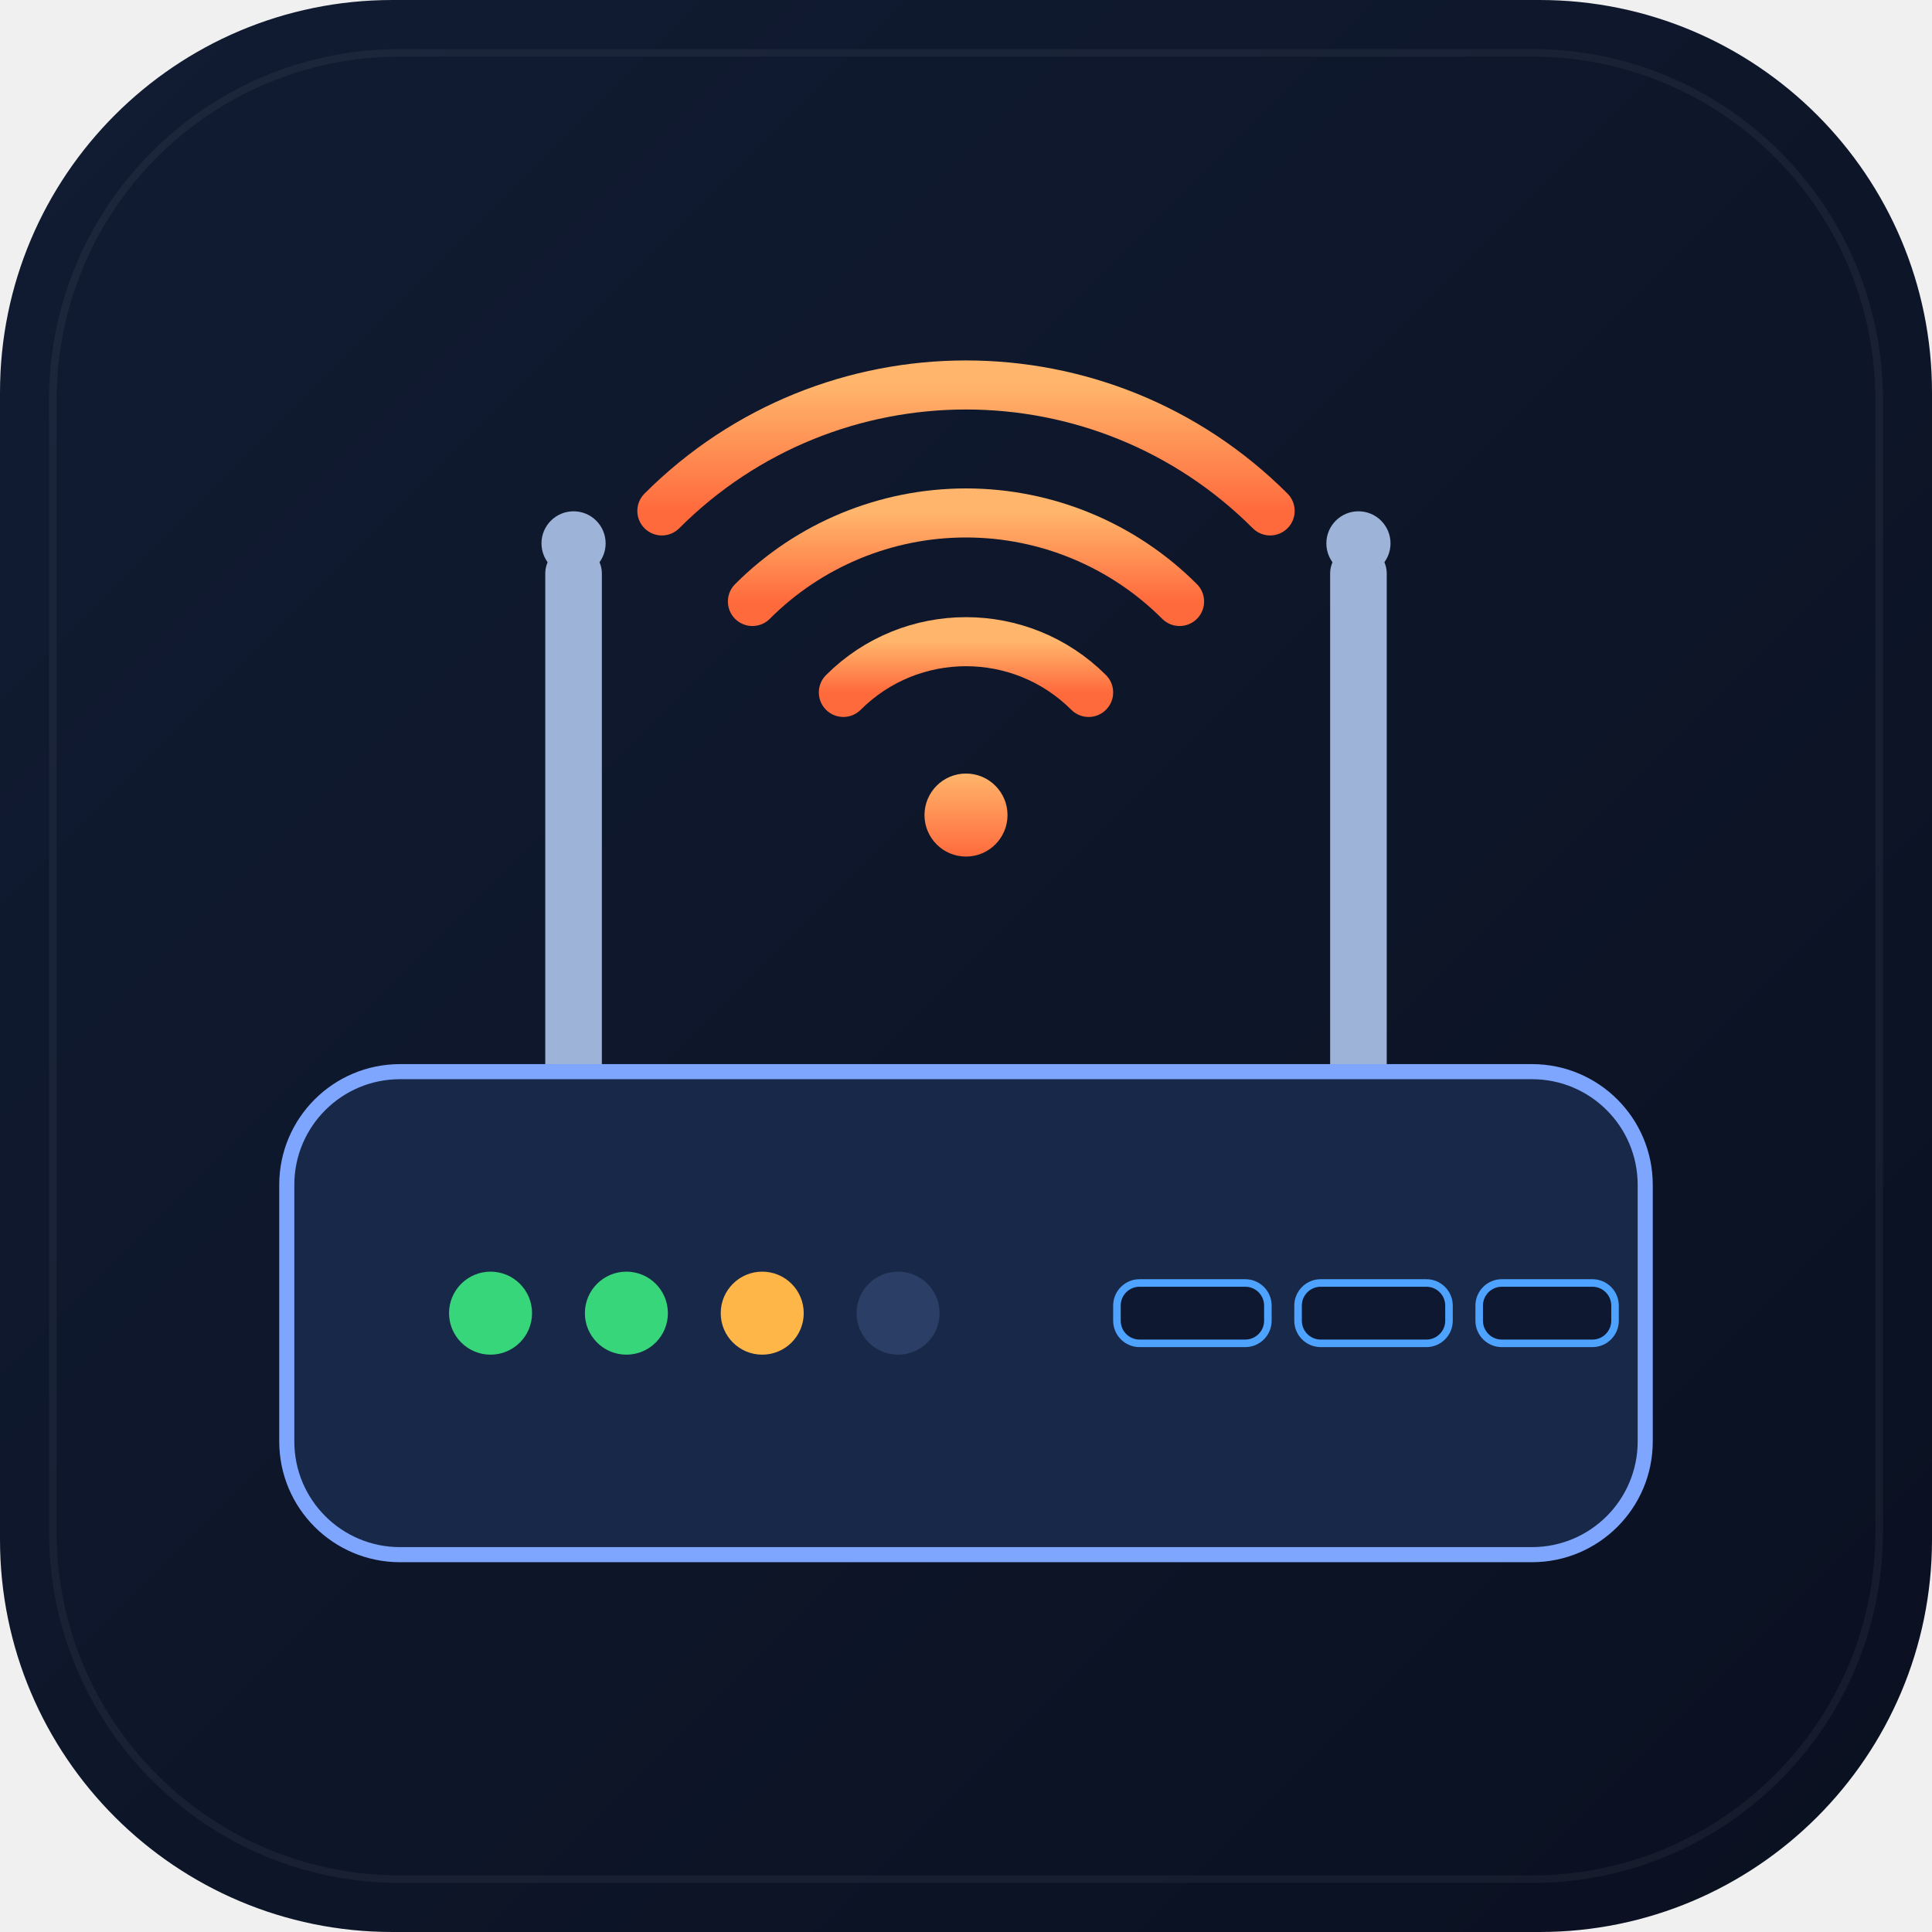
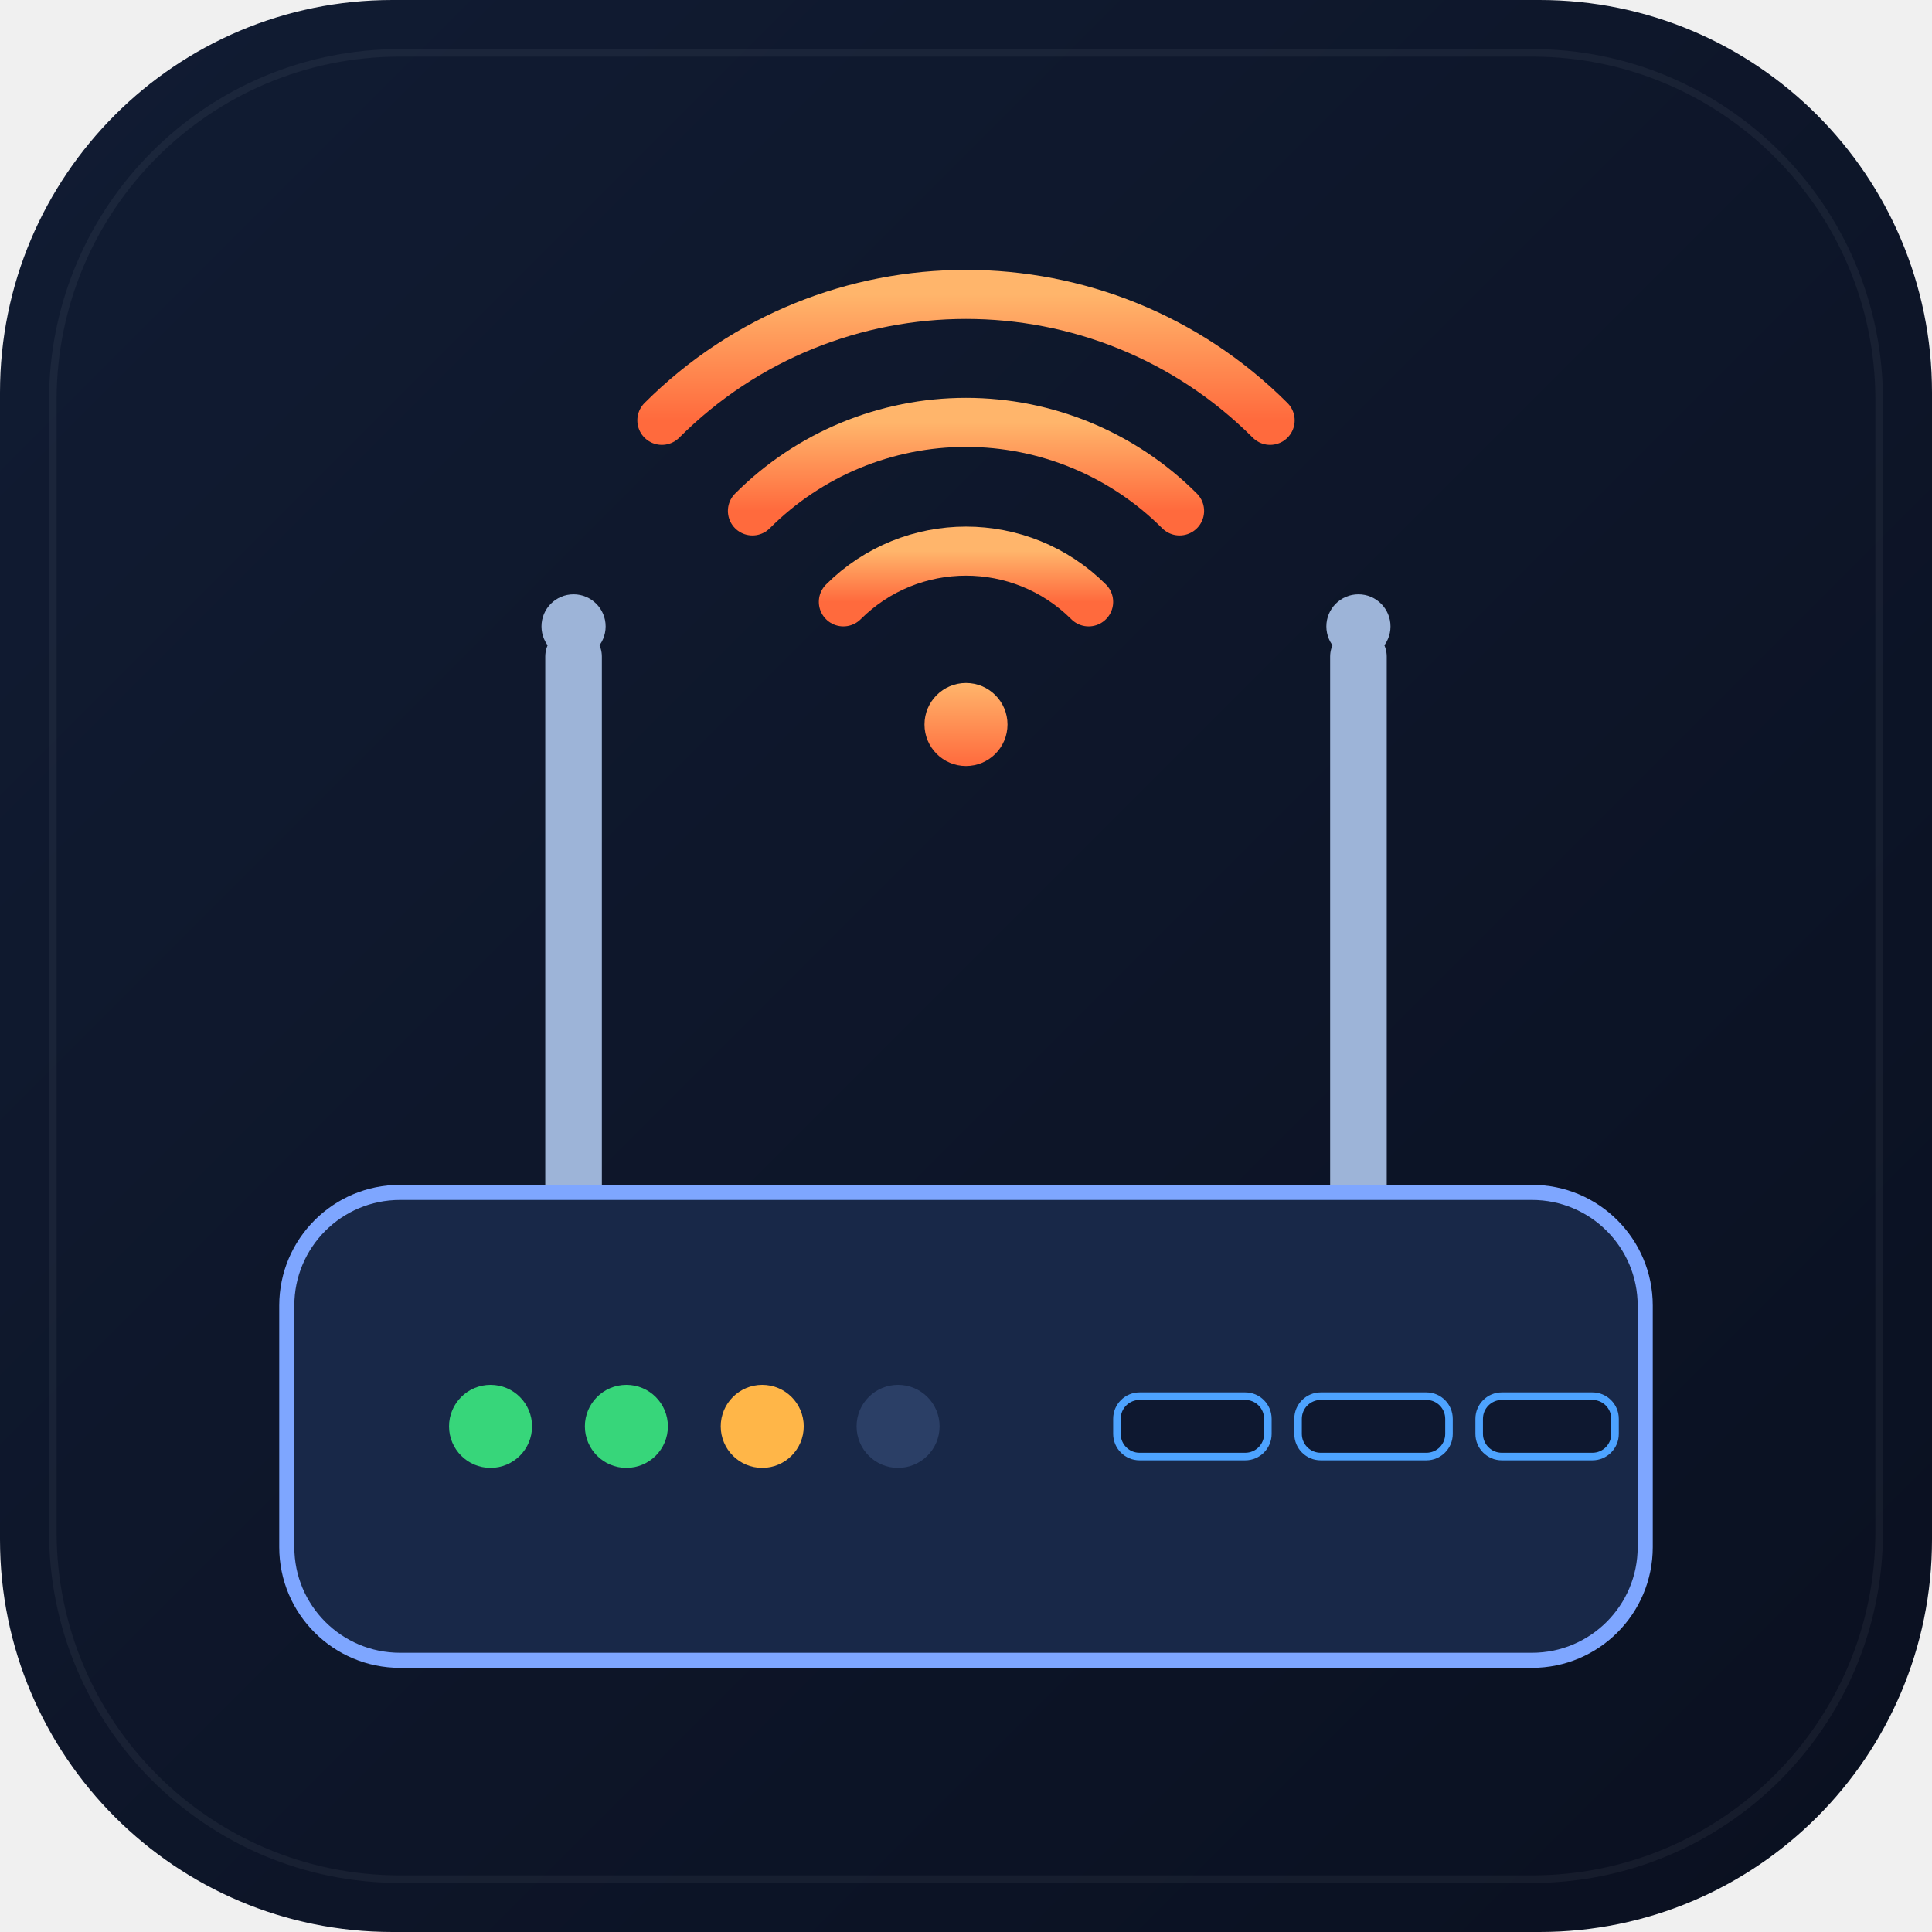
<svg xmlns="http://www.w3.org/2000/svg" viewBox="0 0 512 512" width="512" height="512">
  <defs>
    <linearGradient id="bg" x1="0" y1="0" x2="1" y2="1">
      <stop offset="0" stop-color="#111c33" />
      <stop offset="1" stop-color="#0a1020" />
    </linearGradient>
    <linearGradient id="wifi" x1="0" y1="1" x2="0" y2="0">
      <stop offset="0" stop-color="#ff6a3d" />
      <stop offset="1" stop-color="#ffb56b" />
    </linearGradient>
  </defs>
  <rect width="512" height="512" rx="104" fill="url(#bg)" />
  <rect x="14" y="14" width="484" height="484" rx="92" fill="none" stroke="#ffffff" stroke-opacity="0.05" stroke-width="2" />
-   <circle cx="256" cy="216" r="11" fill="url(#wifi)" />
+   <circle cx="256" cy="192" r="11" fill="url(#wifi)" />
  <g fill="none" stroke="url(#wifi)" stroke-width="13" stroke-linecap="round">
-     <path d="M 223.5 183.5 A 46 46 0 0 1 288.5 183.5" />
-     <path d="M 199.4 159.4 A 80 80 0 0 1 312.6 159.4" />
-     <path d="M 175.4 135.4 A 114 114 0 0 1 336.6 135.4" />
+     <path d="M 223.5 159.5 A 46 46 0 0 1 288.5 159.5" />
+     <path d="M 199.4 135.4 A 80 80 0 0 1 312.6 135.4" />
+     <path d="M 175.4 111.4 A 114 114 0 0 1 336.6 111.4" />
  </g>
-   <line x1="152" y1="292" x2="152" y2="152" stroke="#9db4d8" stroke-width="15" stroke-linecap="round" />
-   <circle cx="152" cy="144" r="8.5" fill="#9db4d8" />
-   <line x1="360" y1="292" x2="360" y2="152" stroke="#9db4d8" stroke-width="15" stroke-linecap="round" />
-   <circle cx="360" cy="144" r="8.5" fill="#9db4d8" />
-   <rect x="76" y="284" width="360" height="128" rx="30" fill="#182848" stroke="#7ea6ff" stroke-width="4" />
-   <circle cx="130" cy="348" r="11" fill="#37d67a" />
-   <circle cx="166" cy="348" r="11" fill="#37d67a" />
-   <circle cx="202" cy="348" r="11" fill="#ffb648" />
-   <circle cx="238" cy="348" r="11" fill="#2b3f66" />
+   <line x1="152" y1="316" x2="152" y2="174" stroke="#9db4d8" stroke-width="15" stroke-linecap="round" />
+   <circle cx="152" cy="166" r="8.5" fill="#9db4d8" />
+   <line x1="360" y1="316" x2="360" y2="174" stroke="#9db4d8" stroke-width="15" stroke-linecap="round" />
+   <circle cx="360" cy="166" r="8.5" fill="#9db4d8" />
+   <rect x="76" y="316" width="360" height="124" rx="30" fill="#182848" stroke="#7ea6ff" stroke-width="4" />
+   <circle cx="130" cy="378" r="11" fill="#37d67a" />
+   <circle cx="166" cy="378" r="11" fill="#37d67a" />
+   <circle cx="202" cy="378" r="11" fill="#ffb648" />
+   <circle cx="238" cy="378" r="11" fill="#2b3f66" />
  <g fill="#0e1830" stroke="#4da3ff" stroke-width="2">
-     <rect x="296" y="340" width="40" height="16" rx="6" />
-     <rect x="344" y="340" width="40" height="16" rx="6" />
-     <rect x="392" y="340" width="36" height="16" rx="6" />
+     <rect x="296" y="370" width="40" height="16" rx="6" />
+     <rect x="344" y="370" width="40" height="16" rx="6" />
+     <rect x="392" y="370" width="36" height="16" rx="6" />
  </g>
</svg>
